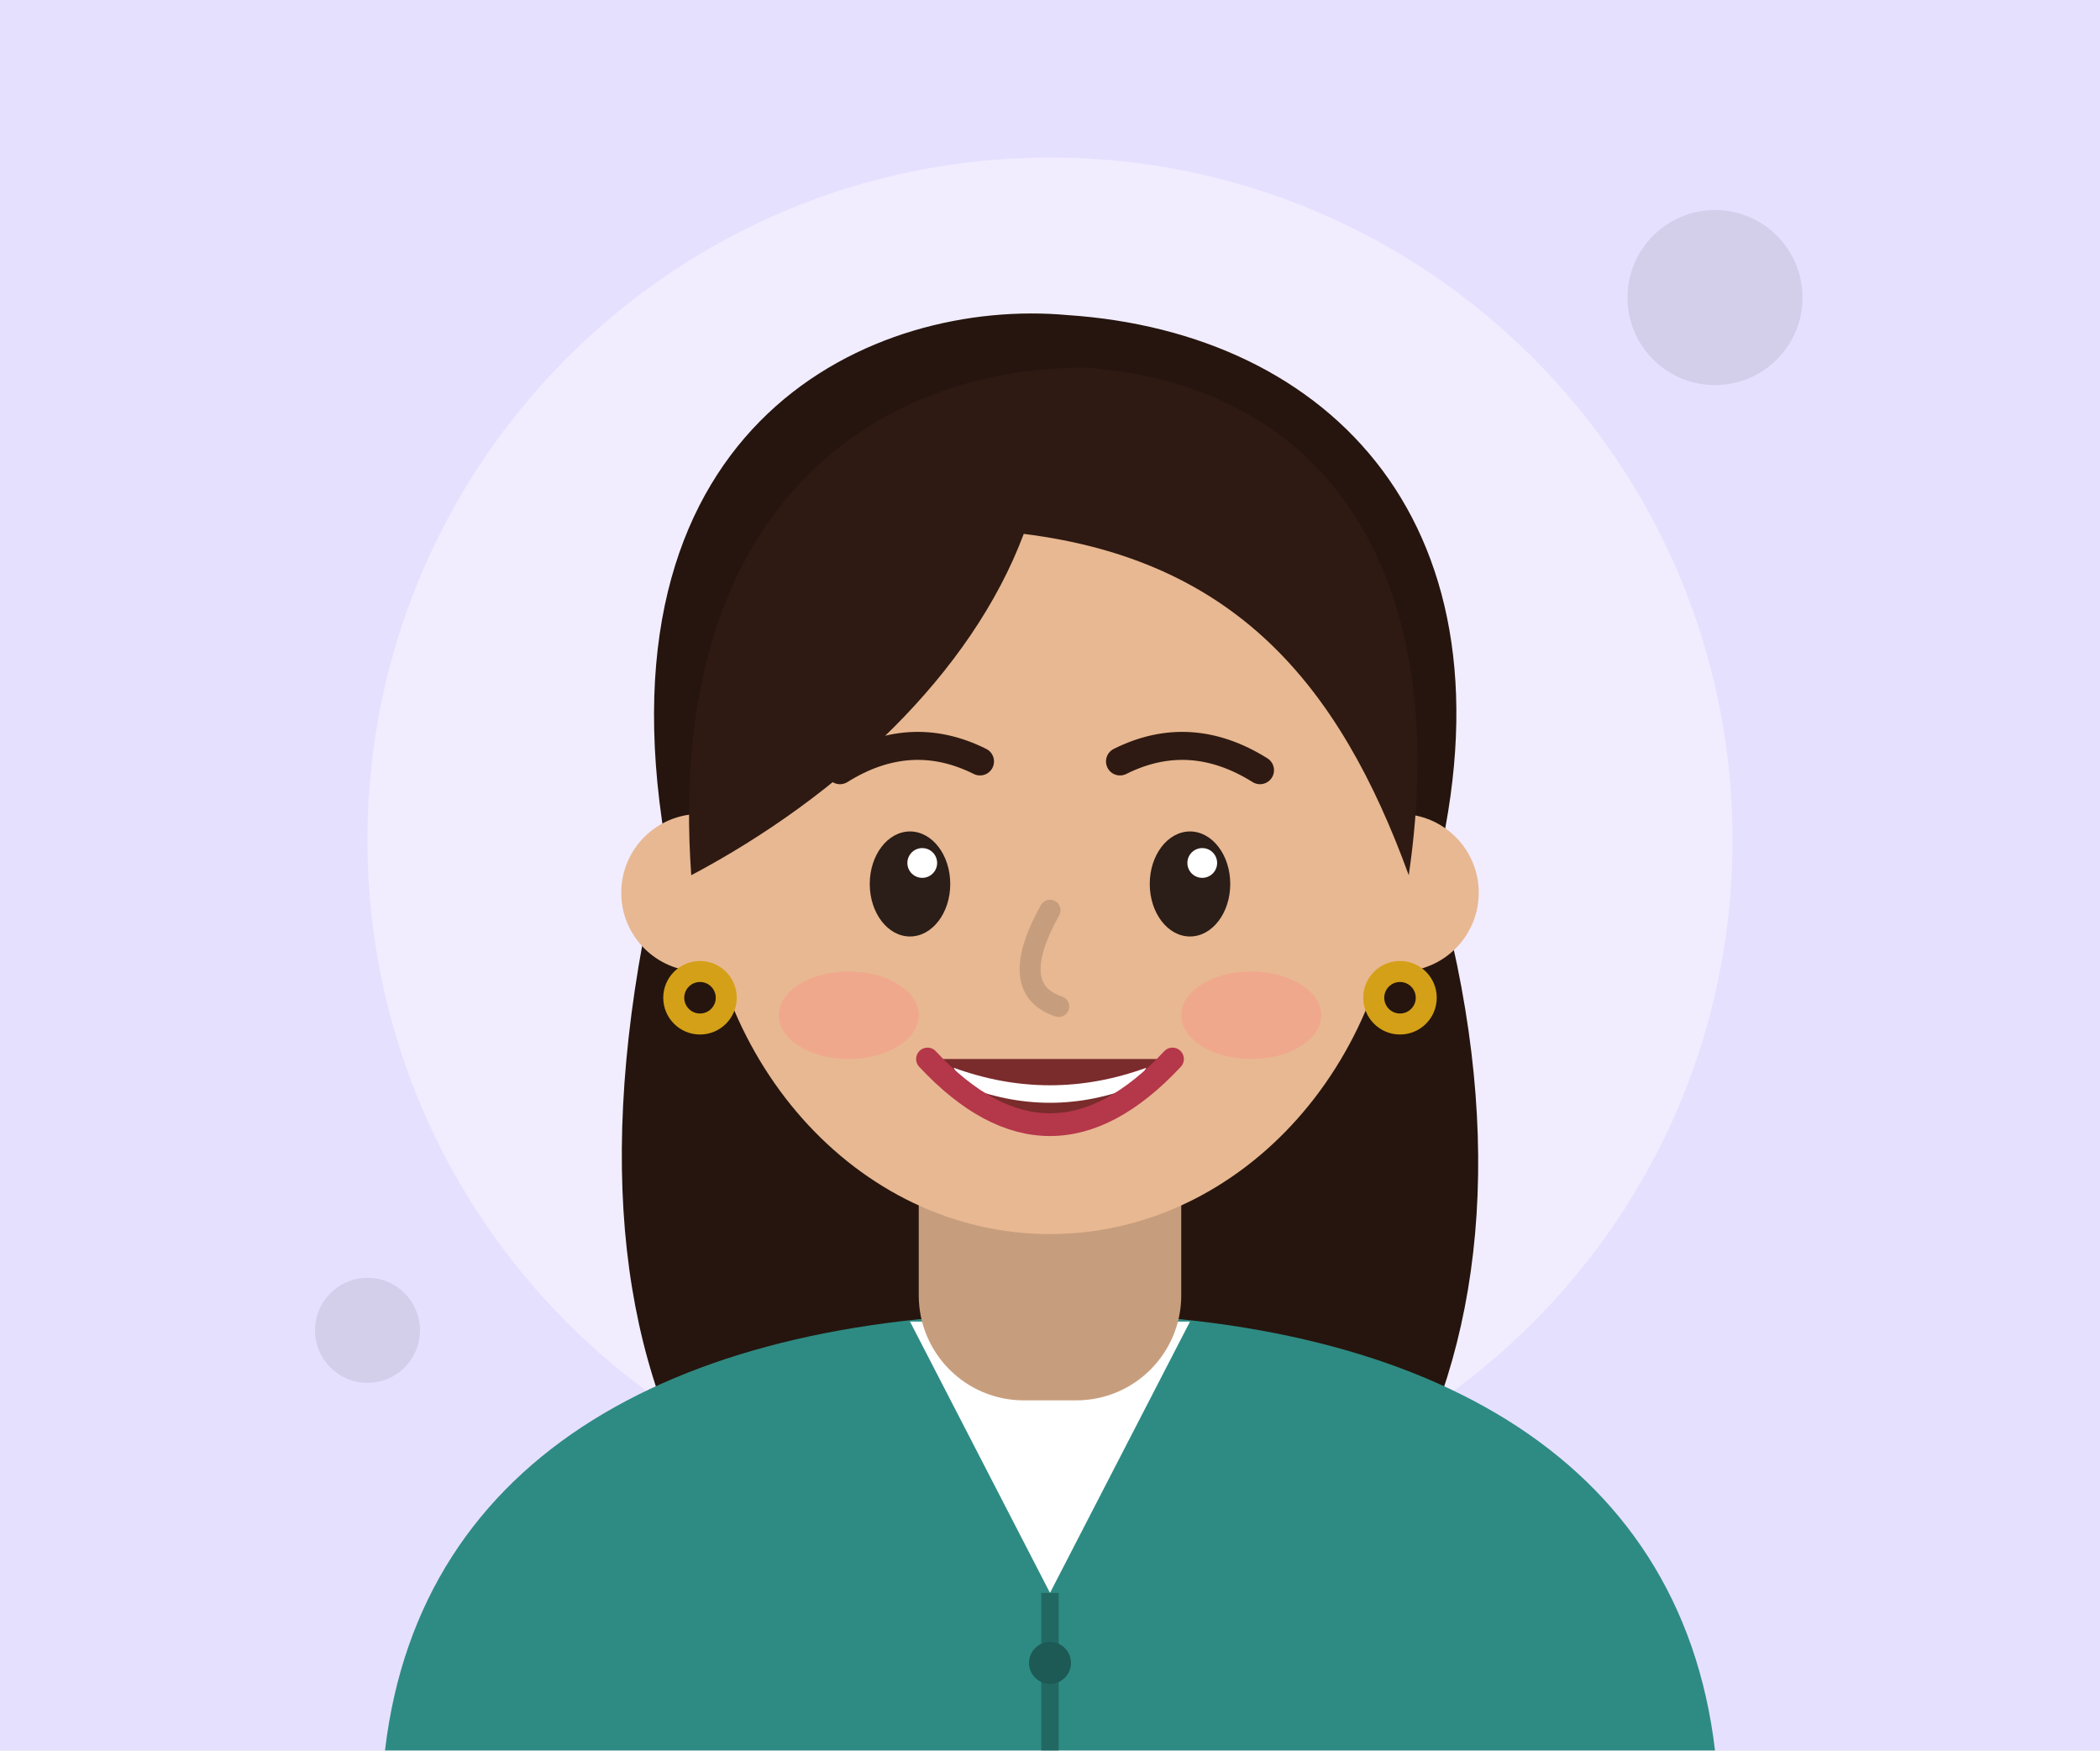
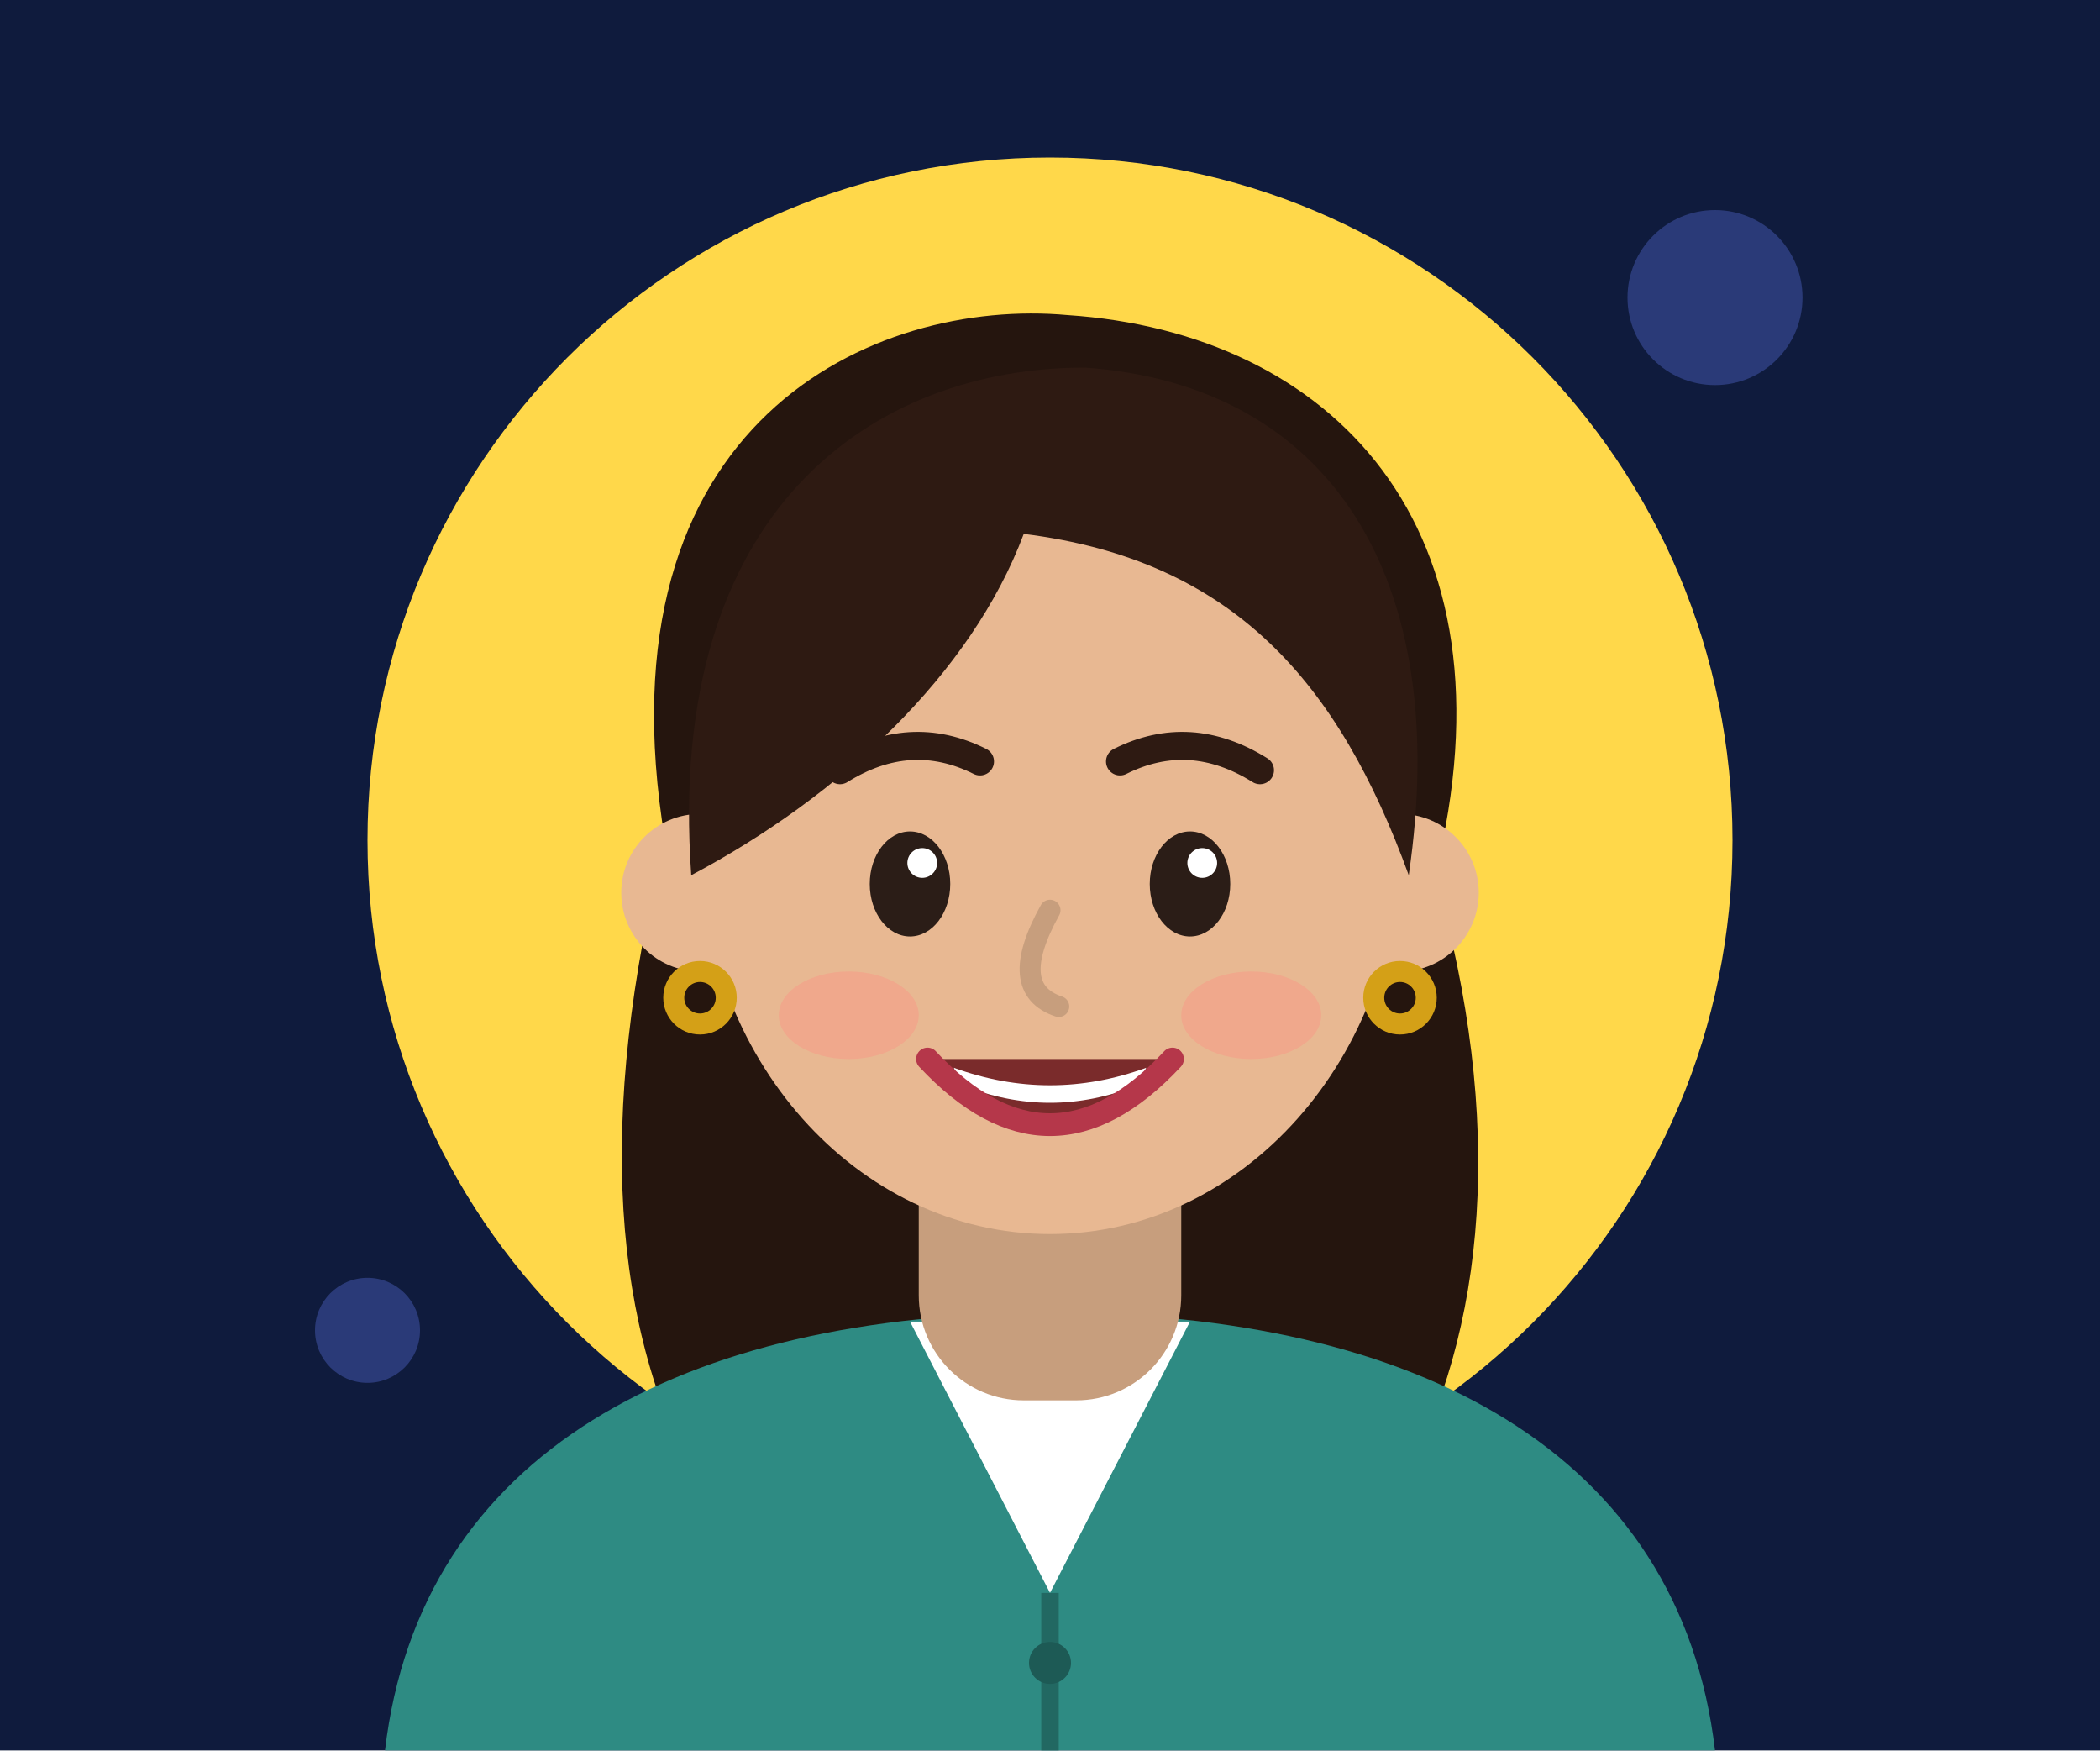
<svg xmlns="http://www.w3.org/2000/svg" viewBox="0 0 240 200" role="img" aria-label="Lucía">
-   <rect width="240" height="200" fill="#E6E0FF" />
-   <circle cx="120" cy="96" r="78" fill="#F1EDFF" />
-   <circle cx="196" cy="34" r="10" fill="#D3CEEA" />
-   <circle cx="42" cy="152" r="6" fill="#D3CEEA" />
+   <rect width="240" height="200" fill="#0F1B3D" />
+   <circle cx="120" cy="96" r="78" fill="#FFD84A" />
+   <circle cx="196" cy="34" r="10" fill="#2A3A78" />
+   <circle cx="42" cy="152" r="6" fill="#2A3A78" />
  <path d="M76 96 C68 48 100 34 122 36 C152 38 174 60 164 100 C172 128 170 152 160 170 C140 176 100 176 80 170 C70 152 68 128 76 96 Z" fill="#25150E" />
  <path d="M44 200 C48 166 78 150 120 150 C162 150 192 166 196 200 Z" fill="#2E8B83" />
  <path d="M104 151 L120 182 L136 151 Z" fill="#FFFFFF" />
  <path d="M120 182 L120 200" stroke="#226862" stroke-width="2" />
  <circle cx="120" cy="190" r="2.4" fill="#1D5A55" />
  <rect x="105" y="124" width="30" height="36" rx="12" fill="#C79E7D" />
  <circle cx="80" cy="102" r="9" fill="#E8B892" />
  <circle cx="160" cy="102" r="9" fill="#E8B892" />
  <ellipse cx="120" cy="96" rx="40" ry="45" fill="#E8B892" />
  <ellipse cx="97" cy="116" rx="8" ry="5" fill="#FF8A80" opacity=".35" />
  <ellipse cx="143" cy="116" rx="8" ry="5" fill="#FF8A80" opacity=".35" />
  <ellipse cx="104" cy="101" rx="4.6" ry="6" fill="#2B1D17" />
  <circle cx="105.4" cy="98.6" r="1.7" fill="#FFFFFF" />
  <ellipse cx="136" cy="101" rx="4.6" ry="6" fill="#2B1D17" />
  <circle cx="137.4" cy="98.6" r="1.7" fill="#FFFFFF" />
  <path d="M96 88 Q104 83 112 87" stroke="#2E1A12" stroke-width="3.2" fill="none" stroke-linecap="round" />
  <path d="M128 87 Q136 83 144 88" stroke="#2E1A12" stroke-width="3.2" fill="none" stroke-linecap="round" />
  <path d="M120 104 Q115 113 121 115" stroke="#C79E7D" stroke-width="2.4" fill="none" stroke-linecap="round" />
  <path d="M107 121 Q120 136 133 121 Z" fill="#7A2B2B" />
  <path d="M109 122 Q120 126 131 122 L130 124 Q120 128 110 124 Z" fill="#FFFFFF" />
  <path d="M106 121 Q120 136 134 121" stroke="#B5374A" stroke-width="2.6" fill="none" stroke-linecap="round" />
  <path d="M79 100 C76 58 100 42 124 42 C152 44 166 66 161 100 C153 78 141 64 117 61 C111 77 96 91 79 100 Z" fill="#2E1A12" />
  <circle cx="80" cy="114" r="3" fill="none" stroke="#D4A017" stroke-width="2.4" />
  <circle cx="160" cy="114" r="3" fill="none" stroke="#D4A017" stroke-width="2.4" />
</svg>
